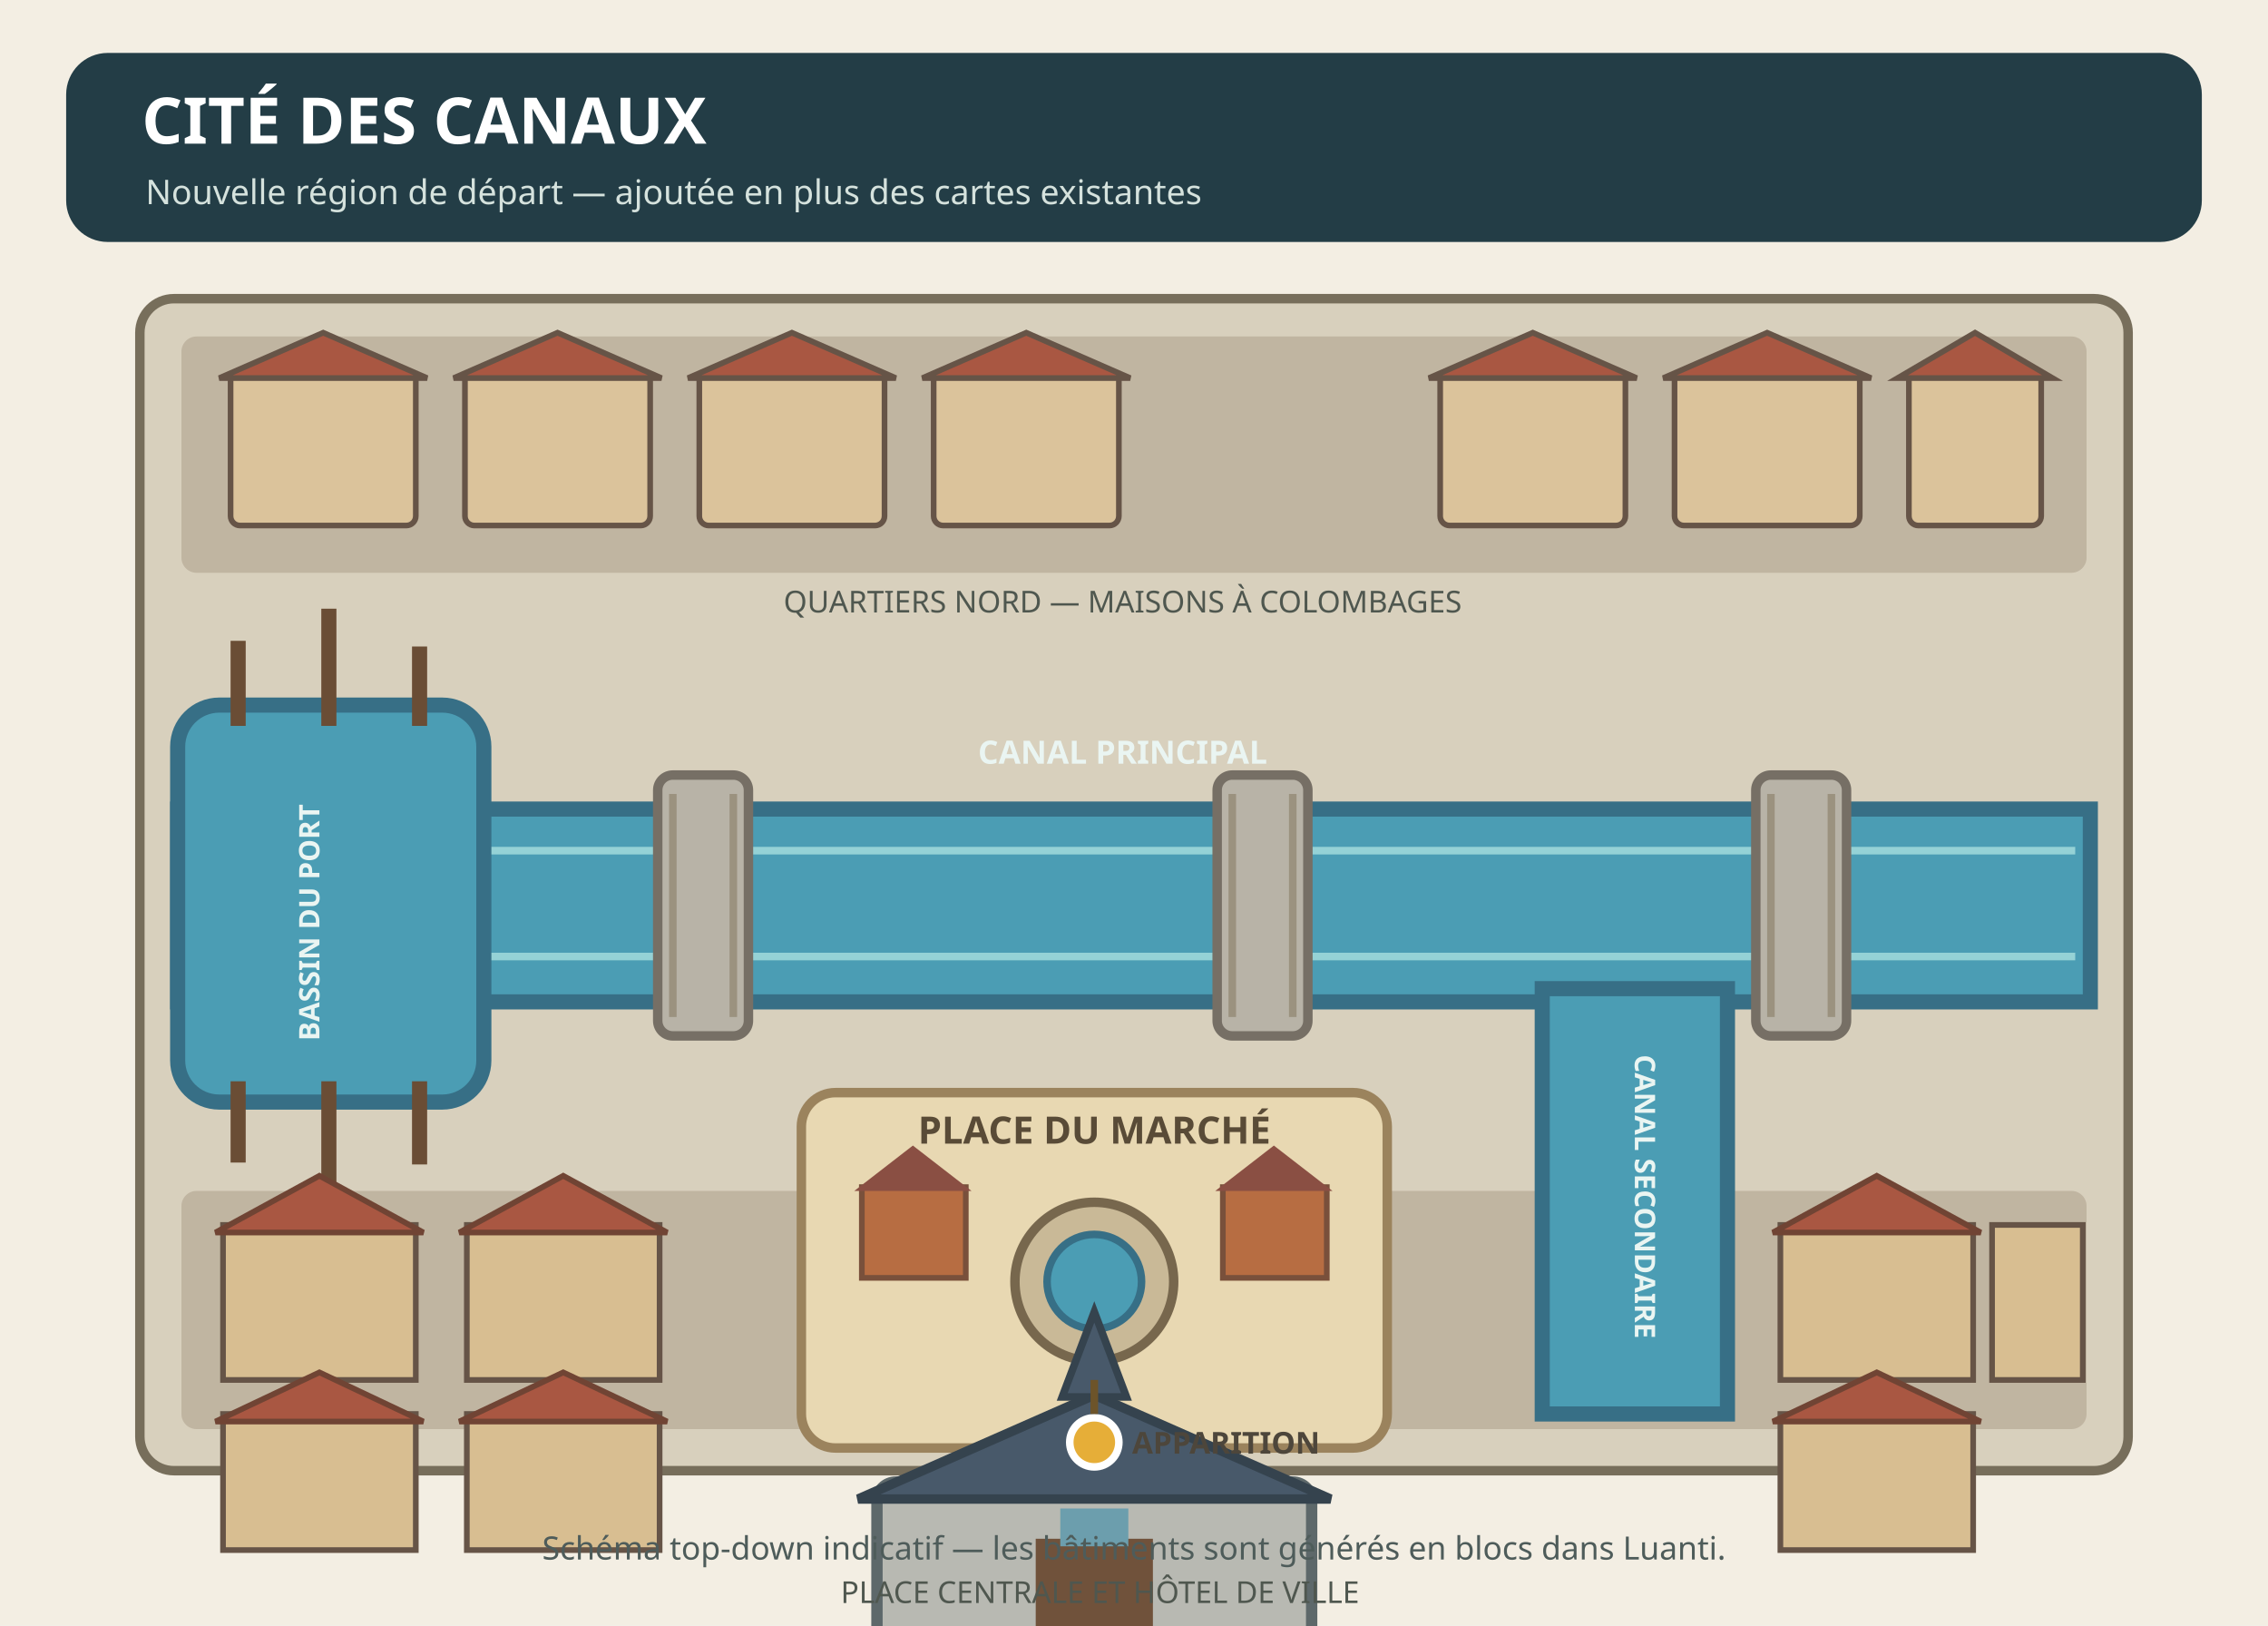
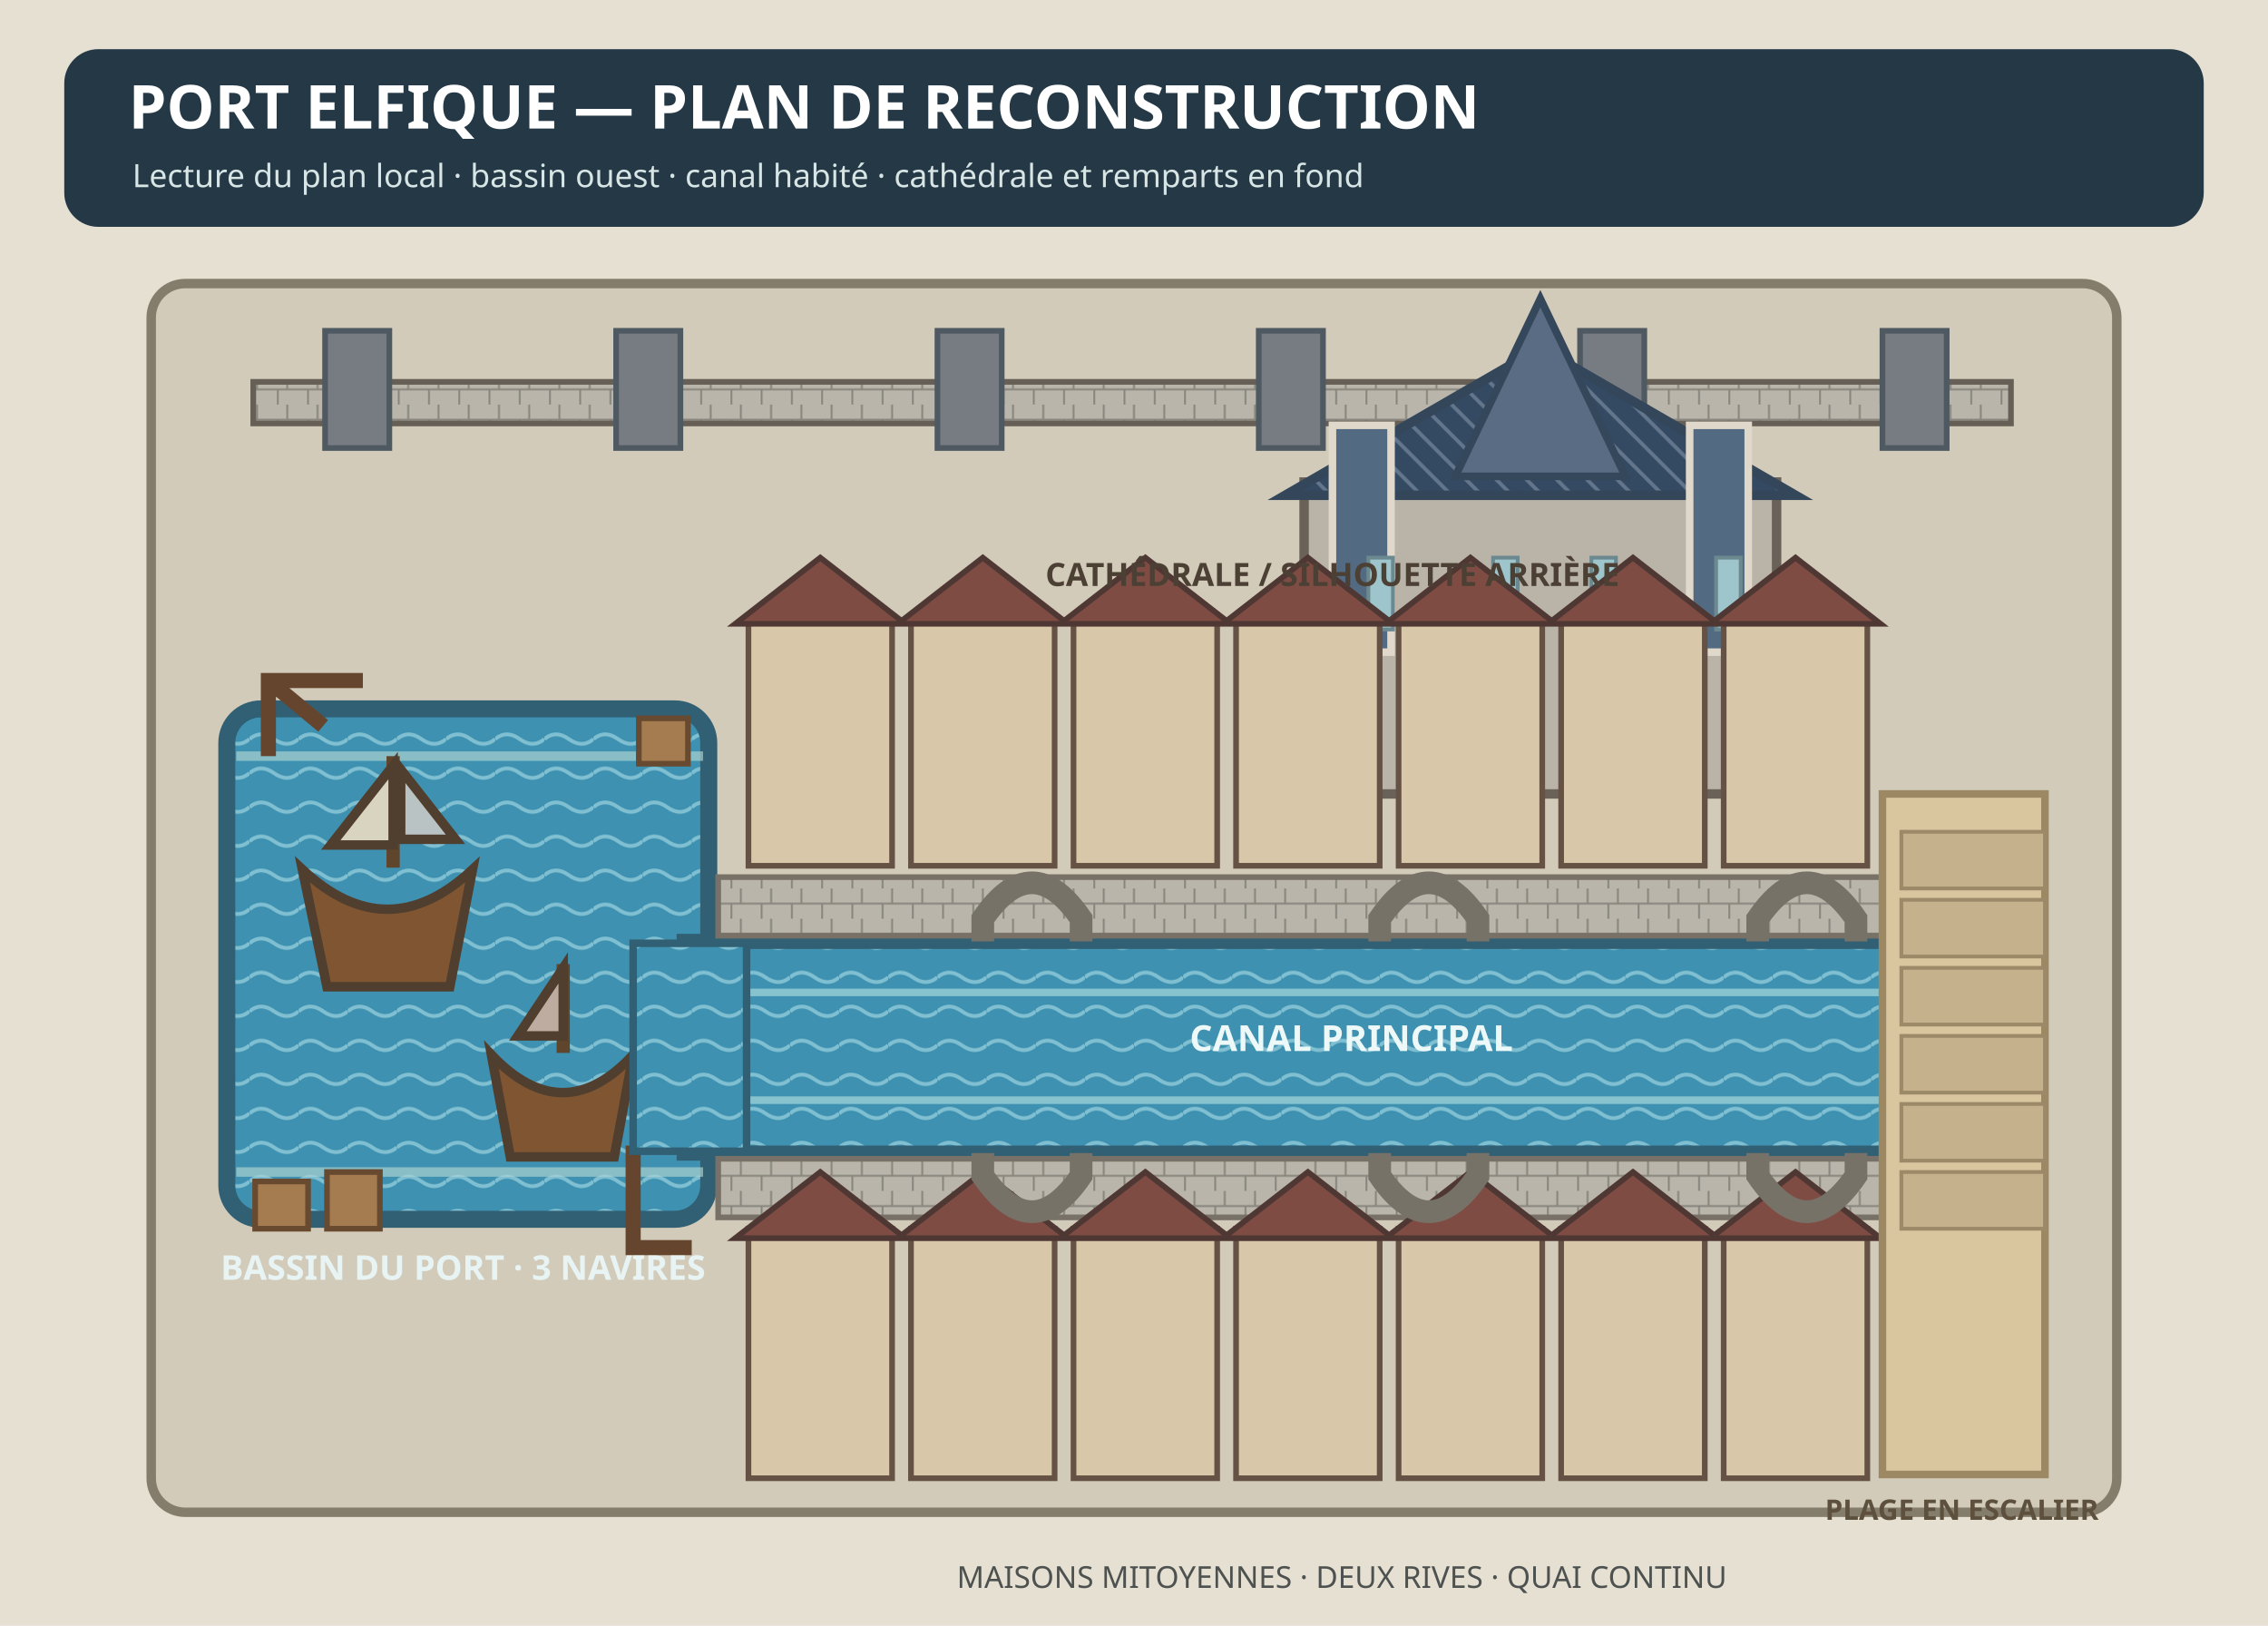
<svg xmlns="http://www.w3.org/2000/svg" width="1200" height="860" viewBox="0 0 1200 860" role="img" aria-labelledby="title desc">
-   <rect width="1200" height="860" fill="#f3eee3" />
-   <rect x="35" y="28" width="1130" height="100" rx="22" fill="#233d46" />
-   <text x="75" y="76" font-family="sans-serif" font-size="34" font-weight="800" fill="#fff">CITÉ DES CANAUX</text>
-   <text x="77" y="108" font-family="sans-serif" font-size="18" fill="#d5e2dd">Nouvelle région de départ — ajoutée en plus des cartes existantes</text>
-   <g transform="translate(74 158)">
-     <rect x="0" y="0" width="1052" height="620" rx="18" fill="#d8d0bd" stroke="#776e5b" stroke-width="5" />
-     <g fill="#b6a995" opacity=".7">
-       <rect x="22" y="20" width="1008" height="125" rx="8" />
-       <rect x="22" y="472" width="1008" height="126" rx="8" />
+   <defs>
+     <pattern id="water" width="26" height="18" patternUnits="userSpaceOnUse">
+       <rect width="26" height="18" fill="#3e91b0" />
+       <path d="M0 7 Q6 2 13 7 T26 7" fill="none" stroke="#9bd3df" stroke-width="2" opacity=".7" />
+     </pattern>
+     <pattern id="stone" width="16" height="16" patternUnits="userSpaceOnUse">
+       <rect width="16" height="16" fill="#b9b5aa" />
+       <path d="M0 8H16M8 0V8M3 8V16" stroke="#89877f" stroke-width="1" />
+     </pattern>
+     <pattern id="roof" width="16" height="16" patternUnits="userSpaceOnUse">
+       <rect width="16" height="16" fill="#344a63" />
+       <path d="M0 0L16 16M-8 8L8 24M8 -8L24 8" stroke="#62758b" stroke-width="2" />
+     </pattern>
+   </defs>
+   <rect width="1200" height="860" fill="#e6e0d2" />
+   <rect x="34" y="26" width="1132" height="94" rx="18" fill="#243846" />
+   <text x="68" y="68" font-family="sans-serif" font-size="32" font-weight="800" fill="#fff">PORT ELFIQUE — PLAN DE RECONSTRUCTION</text>
+   <text x="70" y="99" font-family="sans-serif" font-size="17" fill="#d8e5e5">Lecture du plan local · bassin ouest · canal habité · cathédrale et remparts en fond</text>
+   <g transform="translate(80 150)">
+     <rect width="1040" height="650" rx="18" fill="#d3cbb9" stroke="#857d6c" stroke-width="5" />
+     <rect x="54" y="52" width="930" height="22" fill="url(#stone)" stroke="#655f55" stroke-width="3" />
+     <g fill="#777c82" stroke="#4f5961" stroke-width="3">
+       <rect x="92" y="25" width="34" height="62" />
+       <rect x="246" y="25" width="34" height="62" />
+       <rect x="416" y="25" width="34" height="62" />
+       <rect x="586" y="25" width="34" height="62" />
+       <rect x="756" y="25" width="34" height="62" />
+       <rect x="916" y="25" width="34" height="62" />
    </g>
-     <g stroke="#665447" stroke-width="3">
-       <g fill="#dbc39b">
-         <rect x="48" y="38" width="98" height="82" rx="5" />
-         <rect x="172" y="38" width="98" height="82" rx="5" />
-         <rect x="296" y="38" width="98" height="82" rx="5" />
-         <rect x="420" y="38" width="98" height="82" rx="5" />
-         <rect x="688" y="38" width="98" height="82" rx="5" />
-         <rect x="812" y="38" width="98" height="82" rx="5" />
-         <rect x="936" y="38" width="70" height="82" rx="5" />
+     <rect x="610" y="105" width="250" height="165" fill="#b9b3a8" stroke="#6a6258" stroke-width="5" />
+     <path d="M600 112L735 34L870 112Z" fill="url(#roof)" stroke="#34465a" stroke-width="5" />
+     <path d="M690 102L735 8L780 102Z" fill="#596c84" stroke="#35475a" stroke-width="4" />
+     <g fill="#526b82" stroke="#e0d8ca" stroke-width="4">
+       <rect x="625" y="75" width="31" height="120" />
+       <rect x="814" y="75" width="31" height="120" />
+     </g>
+     <g fill="#9dc5cb" stroke="#6c8990" stroke-width="2">
+       <rect x="644" y="145" width="13" height="38" />
+       <rect x="710" y="145" width="13" height="38" />
+       <rect x="762" y="145" width="13" height="38" />
+       <rect x="828" y="145" width="13" height="38" />
+     </g>
+     <rect x="40" y="225" width="255" height="270" rx="18" fill="url(#water)" stroke="#315f74" stroke-width="9" />
+     <path d="M45 250H292M45 470H292" stroke="#b1d6d2" stroke-width="5" opacity=".65" />
+     <g stroke="#503e2e" stroke-width="5" fill="#805632">
+       <path d="M80 310Q125 352 170 310L158 372H93Z" />
+       <path d="M128 309V250" stroke="#60452d" stroke-width="7" />
+       <path d="M128 255L95 297H128Z" fill="#d9d4bf" />
+       <path d="M132 257L161 294H132Z" fill="#b9c3c3" />
+       <path d="M180 408Q218 448 255 408L245 462H190Z" />
+       <path d="M218 407V360" stroke="#60452d" stroke-width="7" />
+       <path d="M218 362L194 398H218Z" fill="#bfaca0" />
+     </g>
+     <g stroke="#66452e" stroke-width="8" fill="none">
+       <path d="M62 250V210H112M62 210L91 234M255 456V510H286" />
+     </g>
+     <g fill="#a57c50" stroke="#684a30" stroke-width="3">
+       <rect x="55" y="475" width="28" height="25" />
+       <rect x="93" y="470" width="28" height="30" />
+       <rect x="258" y="230" width="26" height="24" />
+     </g>
+     <rect x="282" y="348" width="700" height="112" fill="url(#water)" stroke="#315f74" stroke-width="8" />
+     <path d="M298 375H966M298 432H966" stroke="#a5d9dd" stroke-width="4" opacity=".7" />
+     <rect x="255" y="349" width="60" height="110" fill="url(#water)" stroke="#315f74" stroke-width="4" />
+     <rect x="300" y="314" width="666" height="31" fill="url(#stone)" stroke="#777167" stroke-width="3" />
+     <rect x="300" y="463" width="666" height="31" fill="url(#stone)" stroke="#777167" stroke-width="3" />
+     <g stroke="#665244" stroke-width="3">
+       <g fill="#d9c7aa">
+         <rect x="316" y="176" width="76" height="132" />
+         <rect x="402" y="176" width="76" height="132" />
+         <rect x="488" y="176" width="76" height="132" />
+         <rect x="574" y="176" width="76" height="132" />
+         <rect x="660" y="176" width="76" height="132" />
+         <rect x="746" y="176" width="76" height="132" />
+         <rect x="832" y="176" width="76" height="132" />
+         <rect x="316" y="500" width="76" height="132" />
+         <rect x="402" y="500" width="76" height="132" />
+         <rect x="488" y="500" width="76" height="132" />
+         <rect x="574" y="500" width="76" height="132" />
+         <rect x="660" y="500" width="76" height="132" />
+         <rect x="746" y="500" width="76" height="132" />
+         <rect x="832" y="500" width="76" height="132" />
      </g>
-       <g fill="#a95742">
-         <path d="M42 42l55-24 55 24z M166 42l55-24 55 24z M290 42l55-24 55 24z M414 42l55-24 55 24z M682 42l55-24 55 24z M806 42l55-24 55 24z M930 42l41-24 41 24z" />
+       <g fill="#7f4c43" stroke="#4f3834" stroke-width="3">
+         <path d="M309 180L354 145L399 180Z M395 180L440 145L485 180Z M481 180L526 145L571 180Z M567 180L612 145L657 180Z M653 180L698 145L743 180Z M739 180L784 145L829 180Z M825 180L870 145L915 180Z" />
+         <path d="M309 505L354 470L399 505Z M395 505L440 470L485 505Z M481 505L526 470L571 505Z M567 505L612 470L657 505Z M653 505L698 470L743 505Z M739 505L784 470L829 505Z M825 505L870 470L915 505Z" />
      </g>
    </g>
-     <rect x="20" y="270" width="1012" height="102" fill="#4b9db4" stroke="#376f86" stroke-width="8" />
-     <path d="M26 292H1024 M26 348H1024" stroke="#a8e0df" stroke-width="4" opacity=".8" />
-     <rect x="20" y="215" width="162" height="210" rx="22" fill="#4b9db4" stroke="#376f86" stroke-width="8" />
-     <g stroke="#6a4d35" stroke-width="8">
-       <path d="M52 226v-45 M100 226v-62 M148 226v-42 M52 414v43 M100 414v58 M148 414v44" />
+     <g stroke="#777267" stroke-width="12" fill="none">
+       <path d="M440 348V336Q466 298 492 336V348" />
+       <path d="M650 348V336Q676 298 702 336V348" />
+       <path d="M850 348V336Q876 298 902 336V348" />
    </g>
-     <g fill="#b8b3a7" stroke="#766f65" stroke-width="5">
-       <rect x="274" y="252" width="48" height="138" rx="8" />
-       <rect x="570" y="252" width="48" height="138" rx="8" />
-       <rect x="855" y="252" width="48" height="138" rx="8" />
+     <g stroke="#777267" stroke-width="12" fill="none">
+       <path d="M440 460V472Q466 510 492 472V460" />
+       <path d="M650 460V472Q676 510 702 472V460" />
+       <path d="M850 460V472Q876 510 902 472V460" />
    </g>
-     <g stroke="#9b927f" stroke-width="4">
-       <path d="M282 262v118 M314 262v118 M578 262v118 M610 262v118 M863 262v118 M895 262v118" />
+     <rect x="916" y="270" width="86" height="360" fill="#d9c69e" stroke="#9c8964" stroke-width="4" />
+     <g fill="#c5b18c" stroke="#9b8968" stroke-width="2">
+       <rect x="926" y="290" width="76" height="30" />
+       <rect x="926" y="326" width="76" height="30" />
+       <rect x="926" y="362" width="76" height="30" />
+       <rect x="926" y="398" width="76" height="30" />
+       <rect x="926" y="434" width="76" height="30" />
+       <rect x="926" y="470" width="76" height="30" />
    </g>
-     <rect x="742" y="365" width="98" height="225" fill="#4b9db4" stroke="#376f86" stroke-width="8" />
-     <g stroke="#665447" stroke-width="3" fill="#d8be91">
-       <rect x="44" y="490" width="102" height="82" />
-       <rect x="173" y="490" width="102" height="82" />
-       <rect x="44" y="590" width="102" height="72" />
-       <rect x="173" y="590" width="102" height="72" />
-       <rect x="868" y="490" width="102" height="82" />
-       <rect x="868" y="590" width="102" height="72" />
-       <rect x="980" y="490" width="48" height="82" />
-     </g>
-     <g fill="#a95742" stroke="#704434" stroke-width="3">
-       <path d="M40 494l55-30 55 30z M169 494l55-30 55 30z M40 594l55-26 55 26z M169 594l55-26 55 26z M864 494l55-30 55 30z M864 594l55-26 55 26z" />
-     </g>
-     <rect x="350" y="420" width="310" height="188" rx="18" fill="#e8d8b2" stroke="#9b835d" stroke-width="5" />
-     <text x="505" y="447" text-anchor="middle" font-family="sans-serif" font-size="20" font-weight="700" fill="#594b37">PLACE DU MARCHÉ</text>
-     <circle cx="505" cy="520" r="42" fill="#c9b997" stroke="#77674d" stroke-width="5" />
-     <circle cx="505" cy="520" r="25" fill="#4b9db4" stroke="#376f86" stroke-width="4" />
-     <g fill="#b76d42" stroke="#79503b" stroke-width="3">
-       <rect x="382" y="470" width="55" height="48" />
-       <rect x="573" y="470" width="55" height="48" />
-     </g>
-     <g fill="#8a4f43">
-       <path d="M378 472l31-24 31 24z M569 472l31-24 31 24z" />
-     </g>
-     <rect x="390" y="626" width="230" height="118" rx="10" fill="#b8b9b2" stroke="#5d686a" stroke-width="6" />
-     <path d="M380 635l125-55 125 55z" fill="#48596a" stroke="#35434e" stroke-width="5" />
-     <rect x="474" y="656" width="62" height="88" fill="#70523b" />
-     <rect x="487" y="640" width="36" height="20" fill="#6c9ead" />
-     <path d="M488 581l17-45 17 45z" fill="#48596a" stroke="#35434e" stroke-width="4" />
-     <text x="505" y="770" text-anchor="middle" font-family="sans-serif" font-size="20" font-weight="700" fill="#31454b">HÔTEL DE VILLE</text>
-     <circle cx="505" cy="605" r="13" fill="#e6ae38" stroke="#fff" stroke-width="4" />
-     <path d="M505 590v-18" stroke="#6d542a" stroke-width="4" />
-     <text x="525" y="611" font-family="sans-serif" font-size="16" font-weight="700" fill="#4d463b">APPARITION</text>
-     <text x="520" y="246" text-anchor="middle" font-family="sans-serif" font-size="17" font-weight="700" fill="#eaf5f2">CANAL PRINCIPAL</text>
-     <text x="95" y="330" text-anchor="middle" font-family="sans-serif" font-size="15" font-weight="700" fill="#eaf5f2" transform="rotate(-90 95 330)">BASSIN DU PORT</text>
-     <text x="791" y="475" text-anchor="middle" font-family="sans-serif" font-size="15" font-weight="700" fill="#eaf5f2" transform="rotate(90 791 475)">CANAL SECONDAIRE</text>
-     <text x="520" y="166" text-anchor="middle" font-family="sans-serif" font-size="16" fill="#4f574f">QUARTIERS NORD — MAISONS À COLOMBAGES</text>
-     <text x="508" y="690" text-anchor="middle" font-family="sans-serif" font-size="16" fill="#4f574f">PLACE CENTRALE ET HÔTEL DE VILLE</text>
+     <text x="165" y="527" text-anchor="middle" font-family="sans-serif" font-size="18" font-weight="700" fill="#e8f4f4">BASSIN DU PORT · 3 NAVIRES</text>
+     <text x="635" y="406" text-anchor="middle" font-family="sans-serif" font-size="19" font-weight="700" fill="#edf8f8">CANAL PRINCIPAL</text>
+     <text x="625" y="160" text-anchor="middle" font-family="sans-serif" font-size="17" font-weight="700" fill="#4c4035">CATHÉDRALE / SILHOUETTE ARRIÈRE</text>
+     <text x="958" y="654" text-anchor="middle" font-family="sans-serif" font-size="15" font-weight="700" fill="#5d513d">PLAGE EN ESCALIER</text>
+     <text x="630" y="690" text-anchor="middle" font-family="sans-serif" font-size="16" fill="#4d514f">MAISONS MITOYENNES · DEUX RIVES · QUAI CONTINU</text>
+     <text x="520" y="830" text-anchor="middle" font-family="sans-serif" font-size="16" fill="#4e5c5a">Plan schématique de la reconstruction visible ; zones masquées non déductibles des captures d'écran.</text>
  </g>
-   <text x="600" y="825" text-anchor="middle" font-family="sans-serif" font-size="17" fill="#4e5c5a">Schéma top-down indicatif — les bâtiments sont générés en blocs dans Luanti.</text>
</svg>
